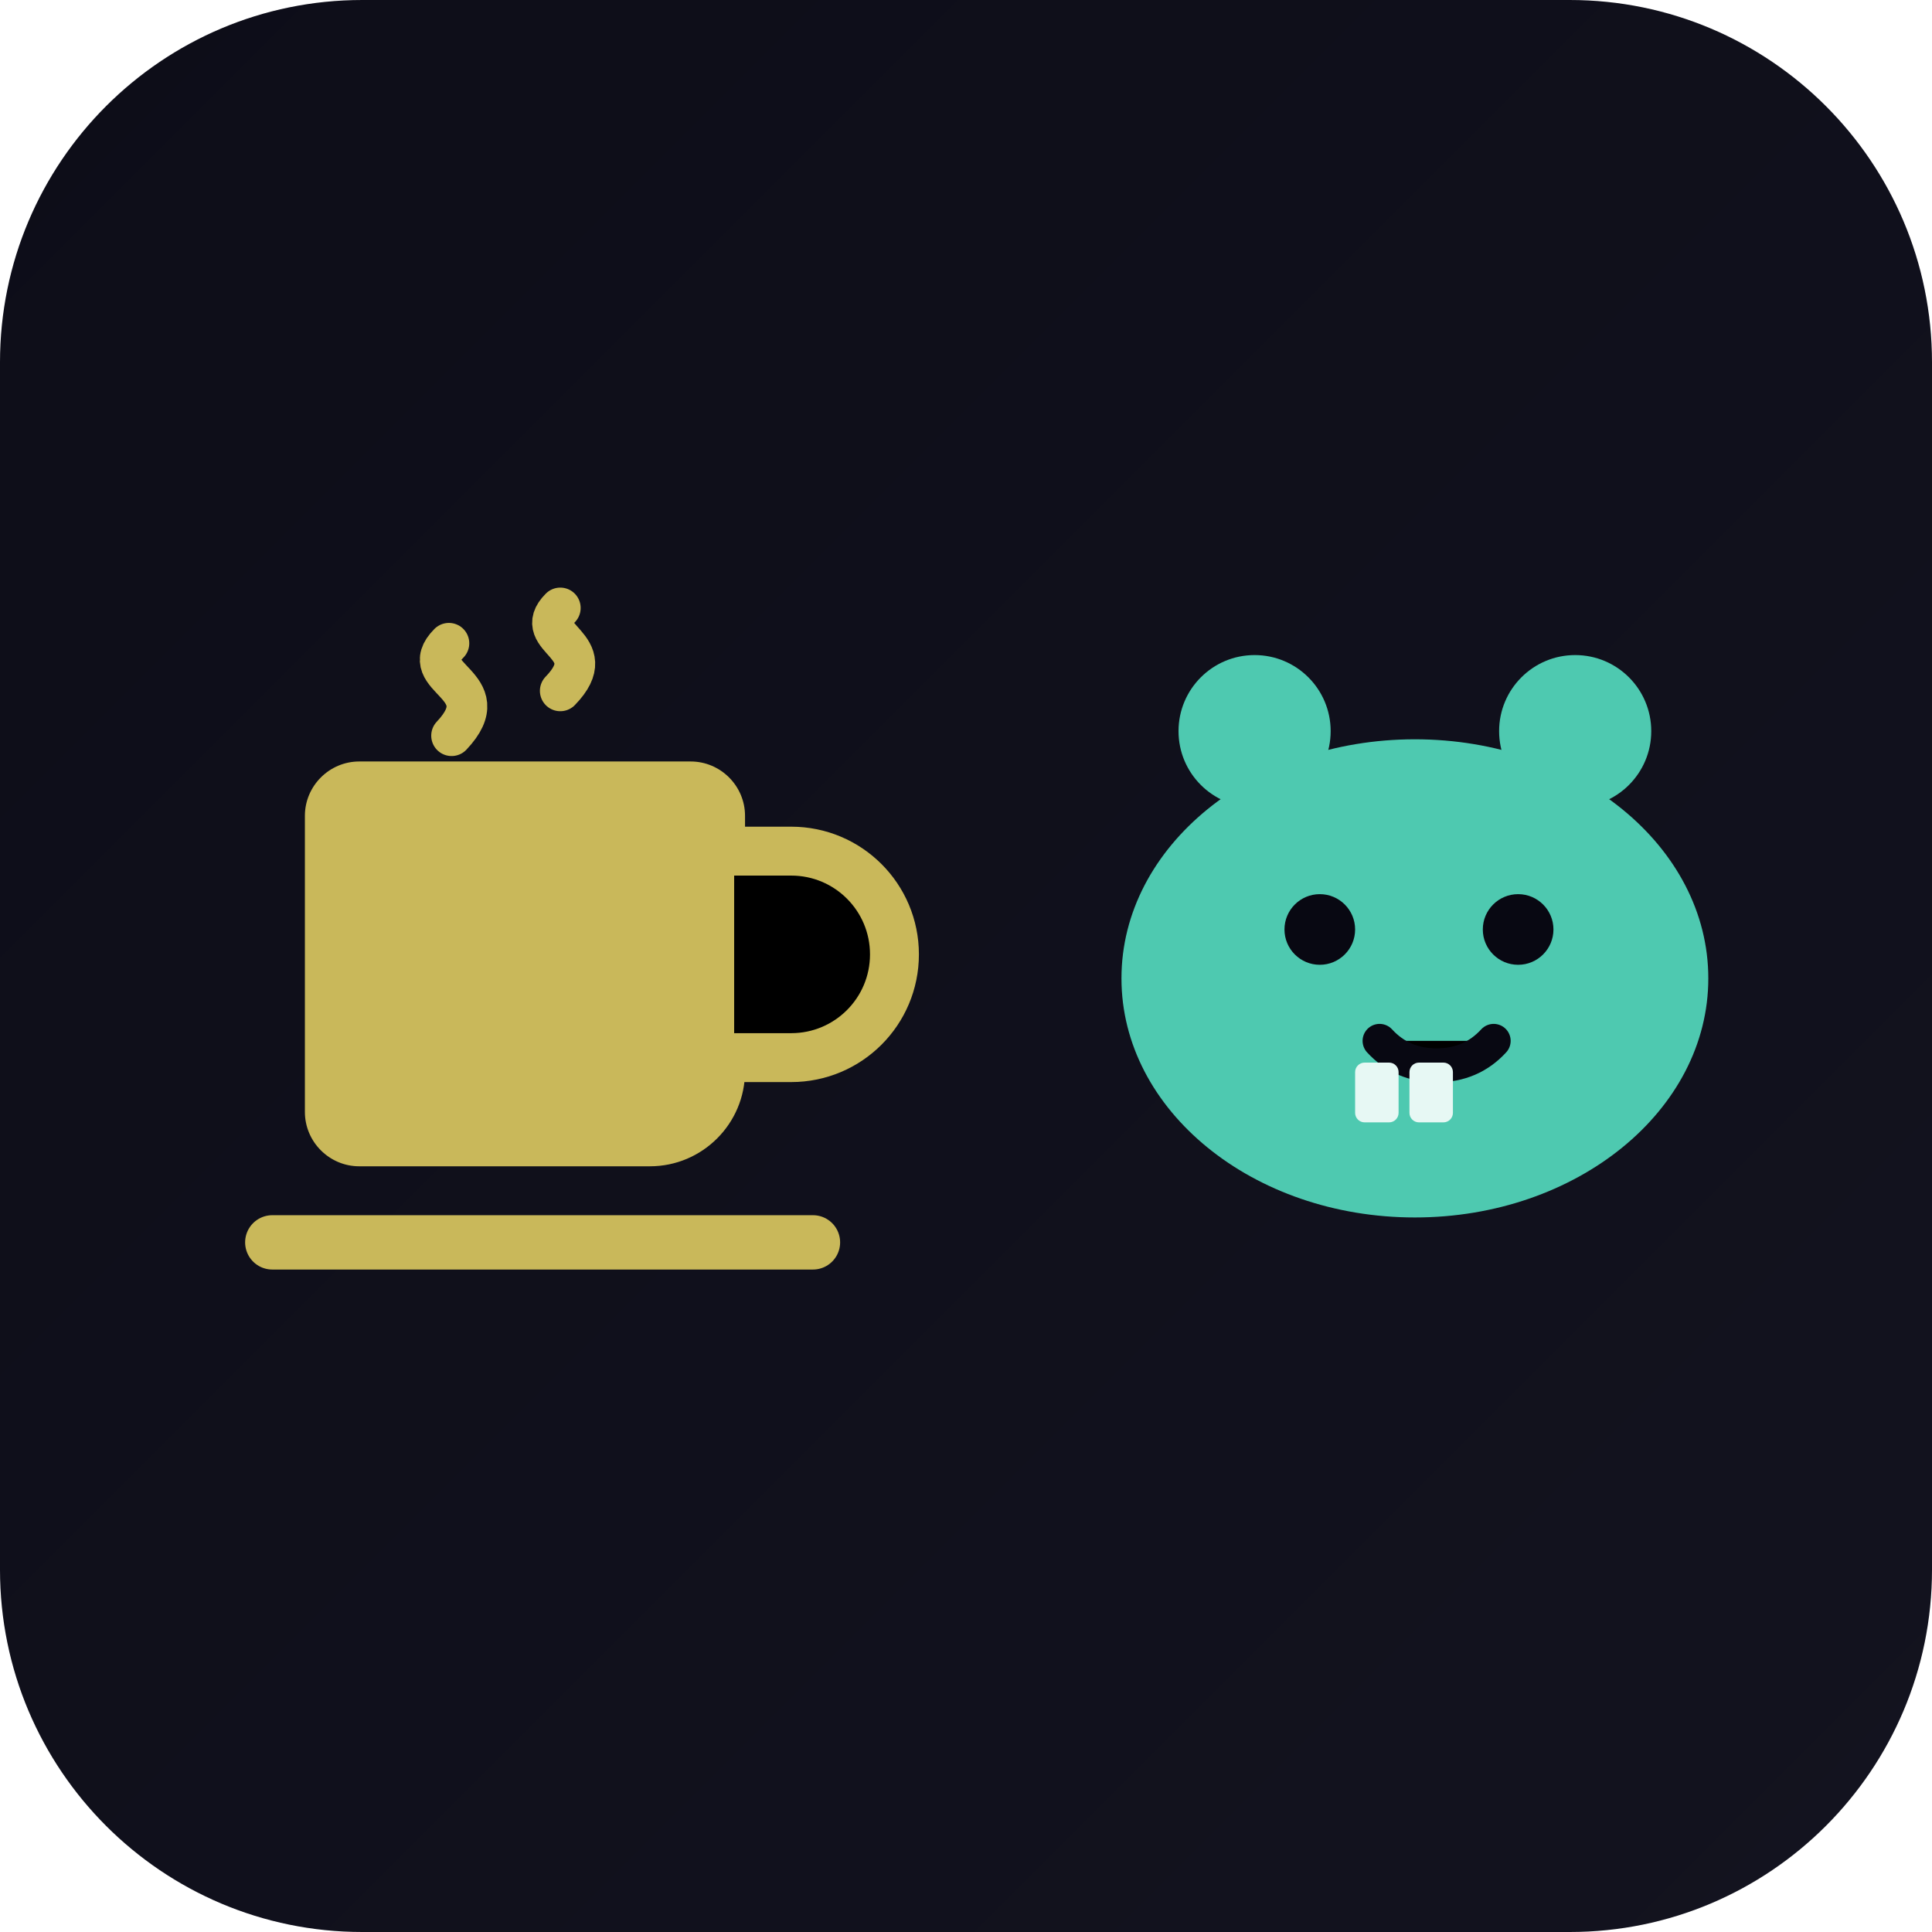
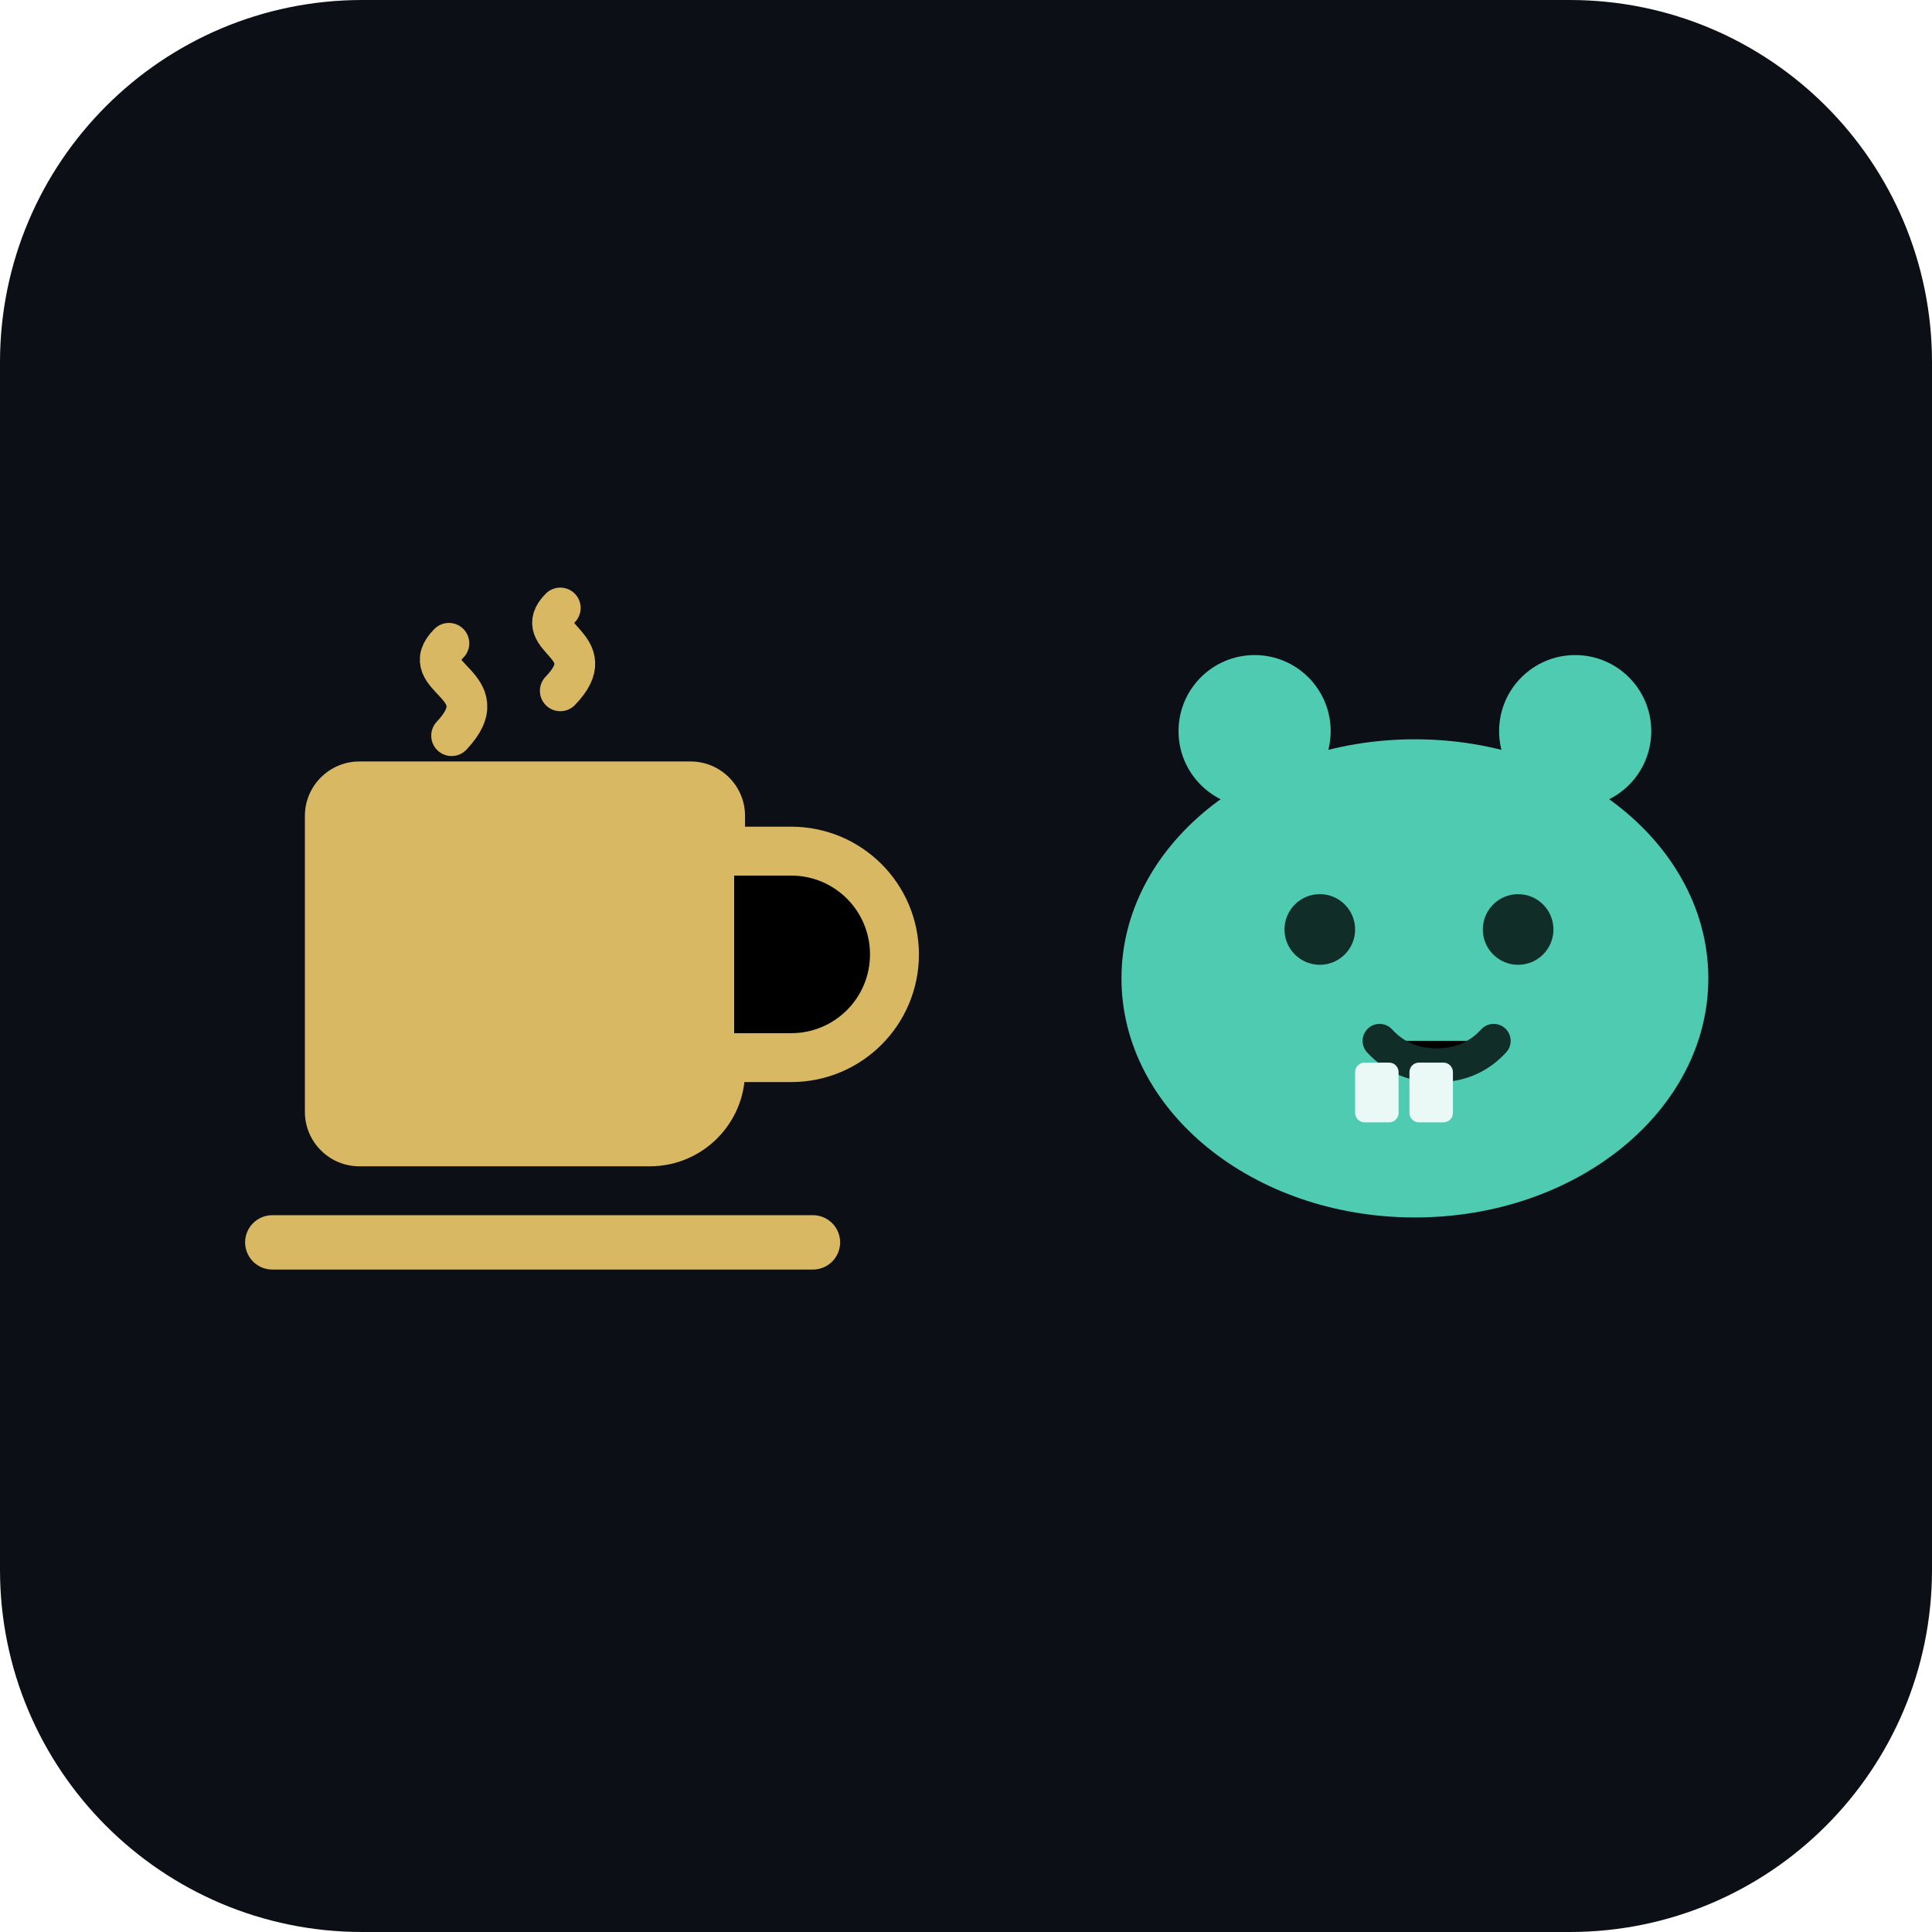
<svg xmlns="http://www.w3.org/2000/svg" viewBox="0 0 64 64">
-   <defs>
-     <linearGradient id="bg" x1="0" x2="1" y1="0" y2="1">
-       <stop offset="0%" stop-color="#0d0d18" />
-       <stop offset="100%" stop-color="#13131f" />
-     </linearGradient>
-   </defs>
-   <rect width="64" height="64" rx="12" fill="url(#bg)" />
+   <rect width="64" height="64" rx="12" fill="#0d0f17" />
  <g transform="translate(2 16) scale(0.9)">
-     <path d="M9 12.25c0-1.1.9-2 2-2h12.2c1.1 0 2 .9 2 2v9.4c0 1.93-1.57 3.5-3.5 3.5H11c-1.1 0-2-.9-2-2v-10.9Z" fill="#c9b85a" />
-     <path d="M24.8 13.55h2.1c2.1 0 3.8 1.7 3.8 3.8 0 2.1-1.7 3.8-3.8 3.8h-2.1" stroke="#c9b85a" stroke-width="1.8" stroke-linecap="round" />
-     <path d="M7.8 27.95h19.9" stroke="#c9b85a" stroke-width="2" stroke-linecap="round" />
-     <path d="M14.3 5.9c-1.3 1.3 1.9 1.5.1 3.4" stroke="#c9b85a" stroke-width="1.5" stroke-linecap="round" />
-     <path d="M18.4 4.6c-1.15 1.15 1.65 1.35 0 3.05" stroke="#c9b85a" stroke-width="1.5" stroke-linecap="round" />
+     <path d="M9 12.25c0-1.1.9-2 2-2h12.2c1.1 0 2 .9 2 2v9.4c0 1.93-1.57 3.5-3.5 3.5H11c-1.1 0-2-.9-2-2v-10.9Z" fill="#d8b862" />
+     <path d="M24.8 13.55h2.1c2.1 0 3.8 1.7 3.8 3.8 0 2.1-1.7 3.8-3.8 3.8h-2.1" stroke="#d8b862" stroke-width="1.8" stroke-linecap="round" />
+     <path d="M7.8 27.95h19.9" stroke="#d8b862" stroke-width="2" stroke-linecap="round" />
+     <path d="M14.3 5.9c-1.3 1.3 1.9 1.5.1 3.4" stroke="#d8b862" stroke-width="1.5" stroke-linecap="round" />
+     <path d="M18.4 4.6c-1.15 1.15 1.65 1.35 0 3.05" stroke="#d8b862" stroke-width="1.5" stroke-linecap="round" />
  </g>
  <g transform="translate(34 19) scale(0.9)">
-     <circle cx="8.4" cy="5.8" r="2.8" fill="#4ec9b0" />
-     <circle cx="20.2" cy="5.8" r="2.8" fill="#4ec9b0" />
-     <ellipse cx="14.3" cy="14.9" rx="10.8" ry="8.8" fill="#4ec9b0" />
-     <circle cx="10.8" cy="13.1" r="1.3" fill="#080812" />
-     <circle cx="18.1" cy="13.1" r="1.3" fill="#080812" />
-     <path d="M13 17.2c.55.6 1.25.9 2.1.9.85 0 1.55-.3 2.1-.9" stroke="#080812" stroke-width="1.25" stroke-linecap="round" />
-     <rect x="12.1" y="18" width="1.6" height="2.2" rx=".35" fill="#e7f8f4" />
-     <rect x="14.1" y="18" width="1.6" height="2.2" rx=".35" fill="#e7f8f4" />
+     <circle cx="8.4" cy="5.8" r="2.8" fill="#4fcbb2" />
+     <circle cx="20.2" cy="5.8" r="2.8" fill="#4fcbb2" />
+     <ellipse cx="14.3" cy="14.9" rx="10.8" ry="8.8" fill="#4fcbb2" />
+     <circle cx="10.8" cy="13.1" r="1.3" fill="#112d27" />
+     <circle cx="18.1" cy="13.1" r="1.3" fill="#112d27" />
+     <path d="M13 17.2c.55.6 1.25.9 2.1.9.85 0 1.55-.3 2.1-.9" stroke="#112d27" stroke-width="1.25" stroke-linecap="round" />
+     <rect x="12.1" y="18" width="1.6" height="2.2" rx=".35" fill="#eaf9f6" />
+     <rect x="14.1" y="18" width="1.6" height="2.2" rx=".35" fill="#eaf9f6" />
  </g>
</svg>
